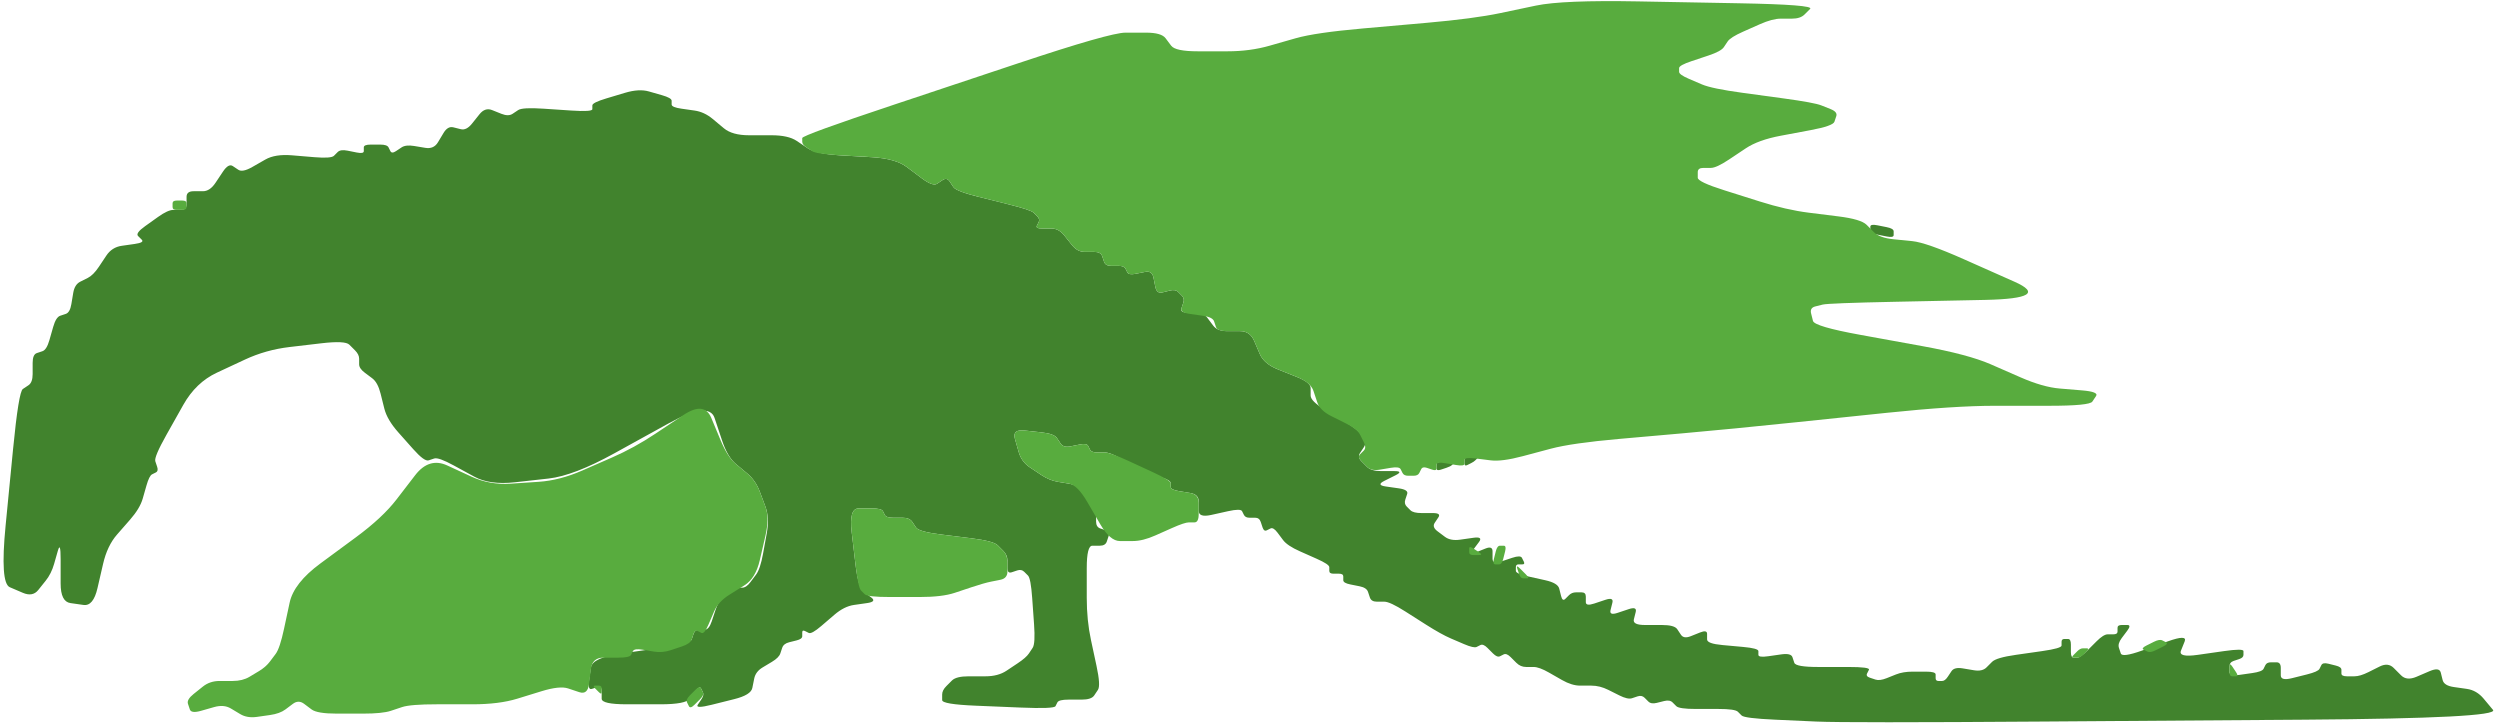
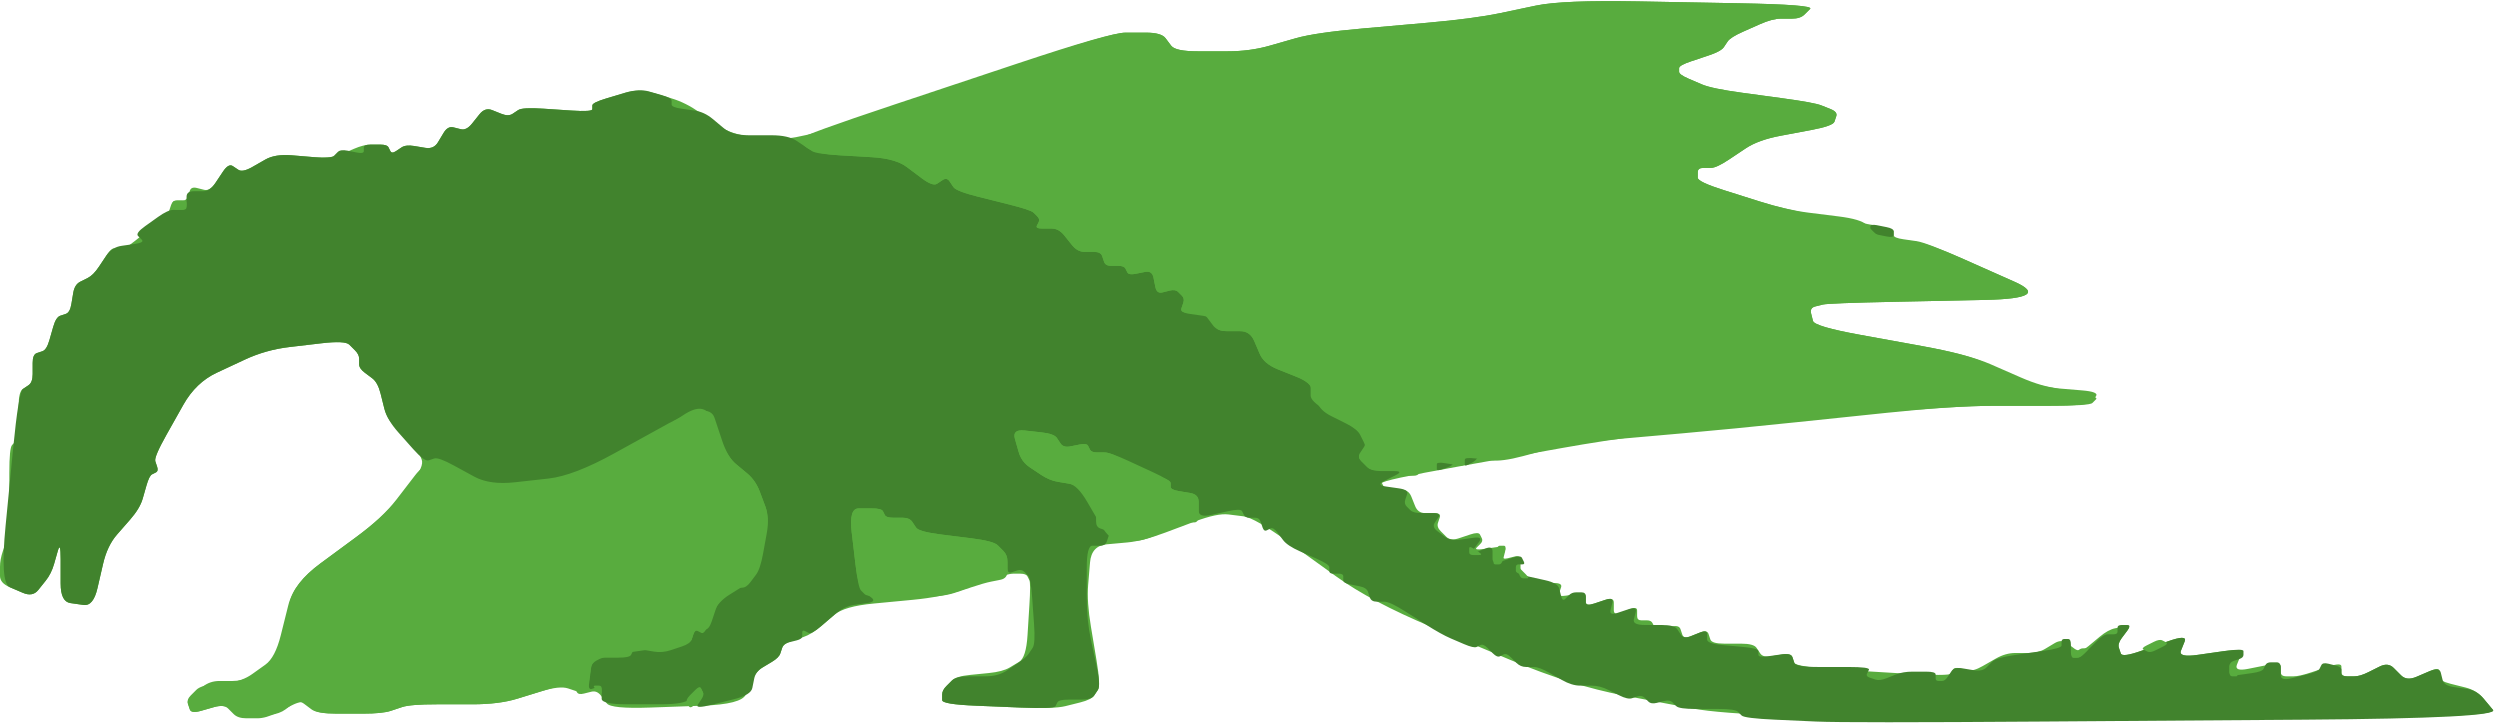
<svg xmlns="http://www.w3.org/2000/svg" viewBox="0 0 536 155" width="536" height="155">
+   <path data-wing-backing="true" fill="rgb(88,172,62)" d="M329.3 1.2L329.3 1.2Q335 0 351.2 0.3L372.8 0.7Q389 1 388.1 1.9L386.9 3.1Q386 4 384.2 4L381.8 4Q380 4 377.3 5.2L373.7 6.8Q371 8 370.4 8.9L369.6 10.1Q369 11 366.3 11.9L362.7 13.1Q360 14 360 14.6L360 15.4Q360 16 362.1 16.9L364.9 18.1Q367 19 373.6 19.9L382.4 21.1Q389 22 390.5 22.6L392.5 23.4Q394 24 393.7 24.9L393.3 26.1Q393 27 388.2 27.9L381.8 29.1Q377 30 374.3 31.8L370.7 34.2Q368 36 366.8 36L365.2 36Q364 36 364 36.9L364 38.1Q364 39 369.7 40.8L377.3 43.2Q383 45 389.9 46.2L399.1 47.8Q406 49 406 49.6L406 50.4Q406 51 408.1 51.3L410.9 51.7Q413 52 421.1 55.6L431.9 60.4Q440 64 425.6 64.3L406.4 64.7Q392 65 390.8 65.3L389.2 65.7Q388 66 388.3 67.2L388.7 68.8Q389 70 398.9 71.8L412.1 74.2Q422 76 425.6 77.8L430.4 80.2Q434 82 438.8 82.9L445.2 84.1Q450 85 449.4 85.6L448.6 86.4Q448 87 439.3 87L427.7 87Q419 87 398.9 88.8L372.1 91.2Q352 93 335.2 96L312.8 100Q296 103 296.3 103.6L296.7 104.4Q297 105 298.5 105L300.5 105Q302 105 302.6 106.5L303.4 108.5Q304 110 305.5 110L307.5 110Q309 110 308.7 110.9L308.3 112.1Q308 113 308.9 113.9L310.1 115.1Q311 116 312.8 115.4L315.2 114.6Q317 114 317.3 114.6L317.7 115.4Q318 116 317.4 116.6L316.6 117.4Q316 118 318.1 117.7L320.9 117.3Q323 117 322.7 117.9L322.3 119.1Q322 120 323.2 119.7L324.8 119.3Q326 119 326 120.2L326 121.8Q326 123 326.9 123.6L328.1 124.4Q329 125 330.8 125L333.2 125Q335 125 334.7 125.9L334.3 127.1Q334 128 335.8 127.7L338.2 127.3Q340 127 340 127.9L340 129.1Q340 130 341.8 129.4L344.2 128.6Q346 128 346 129.2L346 130.8Q346 132 347.5 131.4L349.5 130.6Q351 130 351 130.9L351 132.1Q351 133 351.9 133L353.1 133Q354 133 354.3 133.6L354.7 134.4Q355 135 356.5 134.7L358.5 134.3Q360 134 360.3 134.9L360.7 136.1Q361 137 362.5 136.4L364.5 135.6Q366 135 366.3 135.9L366.7 137.1Q367 138 369.7 138L373.3 138Q376 138 376.6 138.9L377.4 140.1Q378 141 379.8 140.7L382.2 140.3Q384 140 384.3 140.9L384.7 142.1Q385 143 394.9 143.6L408.1 144.4Q418 145 418.3 144.4L418.7 143.6Q419 143 420.2 143.3L421.8 143.7Q423 144 425.1 142.8L427.9 141.2Q430 140 432.1 140L434.9 140Q437 140 438.5 139.1L440.5 137.9Q442 137 443.2 137.9L444.8 139.1Q446 140 447.8 138.5L450.2 136.5Q452 135 453.5 134.7L455.5 134.3Q457 134 456.1 135.2L454.9 136.8Q454 138 454.3 138.9L454.7 140.1Q455 141 459.2 139.5L464.8 137.5Q469 136 468.4 137.5L467.6 139.5Q467 141 471.2 140.4L476.8 139.6Q481 139 480.4 140.5L479.6 142.5Q479 144 482 143.4L486 142.6Q489 142 489 142.9L489 144.1Q489 145 490.2 145L491.8 145Q493 145 495.7 144.1L499.3 142.9Q502 142 502 142.9L502 144.1Q502 145 503.2 145L504.8 145Q506 145 507.8 144.1L510.2 142.9Q512 142 513.2 143.2L514.8 144.8Q516 146 518.1 145.1L520.9 143.9Q523 143 523 143.9L523 145.1Q523 146 525.4 146.6L528.6 147.4Q531 148 532.5 149.8L534.5 152.2Q536 154 487.4 154L422.6 154Q374 154 362.9 151.9L348.1 149.1Q337 147 324.1 141.6L306.9 134.4Q294 129 286.5 123.6L276.5 116.4Q269 111 266.6 110.7L263.4 110.3Q261 110 256.2 111.8L249.8 114.2Q245 116 241.7 116.3L237.3 116.7Q234 117 233.7 120.6L233.3 125.4Q233 129 233.9 134.4L235.1 141.6Q236 147 235.4 147.9L234.6 149.1Q234 150 231.6 150.6L228.4 151.4Q226 152 218.8 151.7L209.2 151.3Q202 151 202 150.1L202 148.9Q202 148 202.9 147.1L204.1 145.9Q205 145 208 144.7L212 144.3Q215 144 216.5 143.1L218.5 141.9Q220 141 220.3 136.2L220.7 129.8Q221 125 220.7 124.4L220.3 123.6Q220 123 218.8 123L217.2 123Q216 123 211.8 124.5L206.2 126.5Q202 128 195.7 128.6L187.3 129.4Q181 130 178.9 131.8L176.1 134.2Q174 136 172.2 136.6L169.8 137.4Q168 138 167.7 138.9L167.3 140.1Q167 141 165.5 141.9L163.5 143.1Q162 144 161.1 146.1L159.9 148.9Q159 151 150.6 151.3L139.4 151.7Q131 152 130.1 150.8L128.9 149.2Q128 148 126.8 148.3L125.2 148.7Q124 149 123.7 148.4L123.3 147.6Q123 147 122.1 147L120.9 147Q120 147 116.1 148.2L110.9 149.8Q107 151 101.3 151L93.7 151Q88 151 86.2 151.6L83.8 152.4Q82 153 77.8 153L72.2 153Q68 153 67.1 152.1L65.9 150.9Q65 150 62.6 151.2L59.4 152.8Q57 154 55.2 154L52.8 154Q51 154 50.1 153.1L48.9 151.9Q48 151 45.9 151.6L43.1 152.4Q41 153 40.7 152.1L40.3 150.9Q40 150 40.9 149.1L42.1 147.9Q43 147 45.7 146.7L49.3 146.3Q52 146 54.1 144.5L56.9 142.5Q59 141 60.2 136.2L61.8 129.8Q63 125 68.7 120.8L76.3 115.2Q82 111 84.7 107.7L88.3 103.3Q91 100 90.4 98.5L89.6 96.5Q89 95 87.2 93.5L84.8 91.5Q83 90 82.4 87.6L81.6 84.4Q81 82 79.8 81.1L78.2 79.9Q77 79 77 78.1L77 76.9Q77 76 76.1 75.1L74.9 73.9Q74 73 68.9 73.6L62.1 74.4Q57 75 52.5 77.1L46.5 79.9Q42 82 39.3 86.8L35.7 93.2Q33 98 33.3 98.9L33.7 100.1Q34 101 33.4 101.3L32.6 101.7Q32 102 31.4 104.1L30.6 106.9Q30 109 27.9 111.4L25.1 114.6Q23 117 22.1 120.9L20.9 126.1Q20 130 17.9 129.7L15.1 129.3Q13 129 13 125.1L13 119.9Q13 116 12.4 118.1L11.6 120.9Q11 123 9.8 124.5L8.2 126.5Q7 128 4.9 127.1L2.1 125.9Q0 125 0 123.5L0 121.5Q0 120 0.6 118.2L1.4 115.8Q2 114 2 108.6L2 101.4Q2 96 2.6 95.4L3.4 94.6Q4 94 4 91L4 87Q4 84 4.9 83.4L6.1 82.6Q7 82 7 80.2L7 77.8Q7 76 7.9 75.7L9.1 75.3Q10 75 10.6 72.9L11.4 70.1Q12 68 12.9 67.7L14.1 67.3Q15 67 15.3 65.2L15.7 62.8Q16 61 17.2 60.4L18.8 59.6Q20 59 21.2 57.2L22.8 54.8Q24 53 24.6 53.3L25.4 53.7Q26 54 29 51.6L33 48.4Q36 46 36.3 45.1L36.7 43.9Q37 43 37.9 43L39.1 43Q40 43 40.3 42.1L40.7 40.9Q41 40 42.2 40.3L43.8 40.7Q45 41 46.2 39.2L47.8 36.8Q49 35 49.9 35.6L51.1 36.4Q52 37 54.1 35.8L56.9 34.2Q59 33 62.6 33.3L67.4 33.7Q71 34 73.1 33.1L75.9 31.9Q78 31 79.5 31L81.5 31Q83 31 83.3 31.6L83.7 32.4Q84 33 84.9 32.4L86.1 31.6Q87 31 88.8 31.3L91.2 31.7Q93 32 93.9 30.5L95.1 28.5Q96 27 97.2 27.3L98.8 27.7Q100 28 101.2 26.5L102.8 24.5Q104 23 105.5 23.6L107.5 24.4Q109 25 109.9 24.4L111.1 23.6Q112 23 116.5 23.3L122.5 23.7Q127 24 127 23.4L127 22.6Q127 22 130 21.1L134 19.9Q137 19 140 19.9L144 21.1Q147 22 150 24.1L154 26.9Q157 29 161.5 29.3L167.5 29.7Q172 30 191.8 23.1L218.2 13.9Q238 7 241.3 7L245.7 7Q249 7 249.9 8.2L251.1 9.8Q252 11 256.8 11L263.2 11Q268 11 272.2 9.8L277.8 8.2Q282 7 292.2 6.1L305.8 4.9Q316 4 321.7 2.8Z" />
  <path fill="rgb(65,131,45)" d="M134 19.9L134 19.9Q137 19 139.1 19.6L141.9 20.4Q144 21 144 21.6L144 22.4Q144 23 146.1 23.3L148.9 23.7Q151 24 152.8 25.5L155.2 27.5Q157 29 160.6 29L165.4 29Q169 29 170.8 30.2L173.2 31.8Q175 33 180.1 33.3L186.9 33.7Q192 34 194.4 35.8L197.6 38.2Q200 40 200.9 39.4L202.1 38.6Q203 38 203.6 38.9L204.4 40.1Q205 41 209.8 42.2L216.2 43.8Q221 45 221.6 45.6L222.4 46.4Q223 47 222.7 47.6L222.3 48.4Q222 49 223.5 49L225.5 49Q227 49 228.2 50.5L229.8 52.5Q231 54 232.5 54L234.5 54Q236 54 236.3 54.9L236.7 56.1Q237 57 238.2 57L239.8 57Q241 57 241.3 57.6L241.7 58.4Q242 59 243.5 58.7L245.5 58.3Q247 58 247.3 59.5L247.7 61.5Q248 63 249.2 62.7L250.8 62.3Q252 62 252.6 62.6L253.4 63.4Q254 64 253.7 64.9L253.3 66.1Q253 67 254.5 67L256.5 67Q258 67 258.9 68.2L260.1 69.8Q261 71 263.1 71L265.9 71Q268 71 268.9 73.1L270.1 75.9Q271 78 274 79.2L278 80.8Q281 82 281 83.2L281 84.8Q281 86 284 87.8L288 90.2Q291 92 291.6 92.9L292.4 94.1Q293 95 292.4 95.9L291.6 97.1Q291 98 291.9 98.9L293.1 100.1Q294 101 296.1 101L298.9 101Q301 101 299.2 101.9L296.8 103.1Q295 104 297.1 104.3L299.9 104.7Q302 105 301.7 105.9L301.3 107.1Q301 108 301.6 108.6L302.4 109.4Q303 110 304.8 110L307.2 110Q309 110 308.4 110.9L307.6 112.1Q307 113 308.2 113.9L309.8 115.1Q311 116 313.1 115.7L315.9 115.3Q318 115 317.1 116.2L315.9 117.8Q315 119 316.5 118.4L318.5 117.6Q320 117 320 118.2L320 119.8Q320 121 321.8 120.4L324.2 119.6Q326 119 326.3 119.6L326.7 120.4Q327 121 326.4 121L325.6 121Q325 121 325 121.6L325 122.4Q325 123 327.7 123.6L331.3 124.4Q334 125 334.3 126.2L334.7 127.8Q335 129 335.6 128.4L336.4 127.6Q337 127 337.9 127L339.1 127Q340 127 340 127.9L340 129.1Q340 130 341.8 129.4L344.2 128.6Q346 128 345.7 129.2L345.3 130.8Q345 132 346.8 131.4L349.2 130.6Q351 130 350.7 131.2L350.3 132.8Q350 134 352.7 134L356.3 134Q359 134 359.6 134.9L360.4 136.1Q361 137 362.5 136.4L364.5 135.6Q366 135 366 135.9L366 137.1Q366 138 369.3 138.3L373.7 138.7Q377 139 377 139.6L377 140.4Q377 141 379.1 140.7L381.9 140.3Q384 140 384.3 140.9L384.7 142.1Q385 143 389.8 143L396.2 143Q401 143 400.7 143.6L400.3 144.4Q400 145 400.9 145.3L402.1 145.7Q403 146 404.5 145.4L406.5 144.6Q408 144 410.1 144L412.9 144Q415 144 415 144.6L415 145.4Q415 146 415.6 146L416.4 146Q417 146 417.6 145.1L418.4 143.9Q419 143 420.8 143.3L423.2 143.7Q425 144 425.9 143.1L427.1 141.9Q428 141 432.2 140.4L437.8 139.6Q442 139 442 138.4L442 137.6Q442 137 442.6 137L443.4 137Q444 137 444 138.2L444 139.8Q444 141 444.6 141L445.4 141Q446 141 447.5 139.5L449.5 137.5Q451 136 451.9 136L453.1 136Q454 136 454 135.4L454 134.6Q454 134 454.9 134L456.1 134Q457 134 456.1 135.2L454.9 136.8Q454 138 454.3 138.9L454.7 140.1Q455 141 459.2 139.5L464.8 137.5Q469 136 468.4 137.5L467.6 139.5Q467 141 471.2 140.4L476.8 139.6Q481 139 481 139.6L481 140.4Q481 141 480.1 141.3L478.9 141.7Q478 142 478 142.9L478 144.1Q478 145 480.1 144.7L482.9 144.3Q485 144 485.3 143.4L485.7 142.6Q486 142 486.9 142L488.1 142Q489 142 489 143.2L489 144.8Q489 146 491.4 145.4L494.6 144.6Q497 144 497.3 143.4L497.7 142.6Q498 142 499.2 142.3L500.8 142.7Q502 143 502 143.6L502 144.4Q502 145 503.2 145L504.8 145Q506 145 507.8 144.1L510.2 142.9Q512 142 513.2 143.2L514.8 144.8Q516 146 518.1 145.1L520.9 143.9Q523 143 523.3 144.2L523.7 145.8Q524 147 526.1 147.3L528.9 147.7Q531 148 532.5 149.8L534.5 152.2Q536 154 494 154.3L438 154.7Q396 155 389.4 154.7L380.6 154.3Q374 154 373.4 153.4L372.6 152.6Q372 152 368.4 152L363.6 152Q360 152 359.4 151.4L358.6 150.6Q358 150 356.8 150.3L355.2 150.7Q354 151 353.4 150.4L352.6 149.6Q352 149 351.1 149.3L349.9 149.7Q349 150 347.2 149.1L344.8 147.9Q343 147 341.2 147L338.8 147Q337 147 334.9 145.8L332.1 144.2Q330 143 328.8 143L327.2 143Q326 143 325.1 142.1L323.9 140.9Q323 140 322.4 140.3L321.6 140.7Q321 141 320.1 140.1L318.9 138.9Q318 138 317.4 138.3L316.6 138.7Q316 139 313.9 138.1L311.1 136.9Q309 136 305.7 133.9L301.3 131.1Q298 129 296.8 129L295.2 129Q294 129 293.7 128.1L293.3 126.9Q293 126 291.5 125.7L289.5 125.3Q288 125 288 124.4L288 123.6Q288 123 287.1 123L285.9 123Q285 123 285 122.4L285 121.6Q285 121 282.3 119.8L278.7 118.2Q276 117 275.1 115.8L273.9 114.2Q273 113 272.4 113.3L271.6 113.7Q271 114 270.7 113.1L270.3 111.9Q270 111 269.1 111L267.9 111Q267 111 266.7 110.4L266.3 109.6Q266 109 263.3 109.6L259.7 110.4Q257 111 257 109.5L257 107.5Q257 106 255.2 105.7L252.8 105.3Q251 105 251 104.4L251 103.6Q251 103 249.2 102.4L246.8 101.6Q245 101 242.9 99.8L240.1 98.2Q238 97 236.8 97L235.2 97Q234 97 233.7 96.4L233.3 95.6Q233 95 231.5 95.3L229.5 95.7Q228 96 227.4 95.1L226.6 93.9Q226 93 223.3 92.7L219.7 92.3Q217 92 217.6 94.1L218.4 96.9Q219 99 220.8 100.2L223.2 101.8Q225 103 226.8 103.3L229.2 103.7Q231 104 232.2 105.5L233.8 107.5Q235 109 235 110.2L235 111.8Q235 113 235.9 113.3L237.1 113.7Q238 114 237.7 114.9L237.3 116.1Q237 117 235.8 117L234.2 117Q233 117 233 121.8L233 128.2Q233 133 233.9 137.2L235.1 142.8Q236 147 235.4 147.9L234.6 149.1Q234 150 231.9 150L229.1 150Q227 150 226.7 150.6L226.3 151.4Q226 152 218.8 151.7L209.2 151.3Q202 151 202 150.1L202 148.9Q202 148 202.9 147.1L204.1 145.9Q205 145 207.7 145L211.3 145Q214 145 215.8 143.8L218.2 142.2Q220 141 220.6 140.1L221.4 138.9Q222 138 221.7 133.8L221.3 128.2Q221 124 220.4 123.4L219.6 122.6Q219 122 218.1 122.3L216.9 122.7Q216 123 216 121.8L216 120.2Q216 119 215.1 118.1L213.9 116.9Q213 116 208.2 115.4L201.8 114.6Q197 114 196.4 113.1L195.6 111.9Q195 111 193.5 111L191.5 111Q190 111 189.7 110.4L189.3 109.6Q189 109 186.9 109L184.1 109Q182 109 182.6 114.1L183.4 120.9Q184 126 185.2 126.9L186.8 128.1Q188 129 185.9 129.3L183.1 129.7Q181 130 178.9 131.8L176.1 134.2Q174 136 173.4 135.7L172.6 135.3Q172 135 172 135.6L172 136.4Q172 137 170.8 137.3L169.2 137.7Q168 138 167.7 138.9L167.3 140.1Q167 141 165.5 141.9L163.5 143.1Q162 144 161.7 145.5L161.3 147.5Q161 149 157.4 149.9L152.6 151.1Q149 152 149.6 151.1L150.4 149.9Q151 149 150.7 148.4L150.3 147.6Q150 147 149.1 148.2L147.9 149.8Q147 151 141.6 151L134.4 151Q129 151 129 149.8L129 148.2Q129 147 128.1 147.3L126.9 147.7Q126 148 126.3 145.9L126.7 143.1Q127 141 133.3 140.1L141.7 138.9Q148 138 148.3 137.1L148.7 135.9Q149 135 149.9 135L151.1 135Q152 135 152.6 133.2L153.4 130.8Q154 129 154.9 128.1L156.1 126.9Q157 126 157.9 126L159.1 126Q160 126 160.9 124.8L162.1 123.2Q163 122 163.6 118.7L164.4 114.3Q165 111 164.1 108.6L162.9 105.4Q162 103 160.2 101.5L157.8 99.5Q156 98 154.8 94.4L153.2 89.6Q152 86 143.3 90.8L131.7 97.2Q123 102 117.6 102.6L110.4 103.4Q105 104 101.7 102.2L97.3 99.8Q94 98 93.1 98.3L91.9 98.7Q91 99 88.6 96.3L85.4 92.7Q83 90 82.4 87.6L81.6 84.4Q81 82 79.8 81.1L78.2 79.9Q77 79 77 78.1L77 76.9Q77 76 76.1 75.1L74.9 73.9Q74 73 68.9 73.6L62.1 74.4Q57 75 52.5 77.1L46.5 79.9Q42 82 39.3 86.8L35.7 93.2Q33 98 33.3 98.9L33.7 100.1Q34 101 33.4 101.3L32.6 101.7Q32 102 31.4 104.1L30.6 106.9Q30 109 27.9 111.4L25.1 114.6Q23 117 22.1 120.9L20.9 126.1Q20 130 17.9 129.7L15.1 129.3Q13 129 13 125.1L13 119.9Q13 116 12.4 118.1L11.6 120.9Q11 123 9.8 124.5L8.2 126.5Q7 128 4.9 127.1L2.1 125.9Q0 125 1.2 112.7L2.8 96.3Q4 84 4.9 83.4L6.1 82.6Q7 82 7 80.2L7 77.8Q7 76 7.9 75.7L9.1 75.3Q10 75 10.6 72.9L11.4 70.1Q12 68 12.9 67.7L14.1 67.3Q15 67 15.3 65.2L15.7 62.8Q16 61 17.2 60.4L18.8 59.6Q20 59 21.2 57.2L22.8 54.8Q24 53 26.1 52.7L28.9 52.3Q31 52 30.4 51.4L29.6 50.6Q29 50 31.1 48.5L33.9 46.5Q36 45 37.2 45L38.8 45Q40 45 40 43.8L40 42.2Q40 41 41.5 41L43.5 41Q45 41 46.2 39.2L47.8 36.8Q49 35 49.9 35.6L51.1 36.4Q52 37 54.1 35.8L56.9 34.2Q59 33 62.6 33.3L67.4 33.7Q71 34 71.6 33.4L72.4 32.6Q73 32 74.5 32.3L76.5 32.7Q78 33 78 32.4L78 31.6Q78 31 79.5 31L81.5 31Q83 31 83.3 31.6L83.7 32.4Q84 33 84.9 32.4L86.1 31.6Q87 31 88.8 31.3L91.2 31.7Q93 32 93.9 30.5L95.1 28.5Q96 27 97.2 27.3L98.8 27.7Q100 28 101.2 26.5L102.8 24.5Q104 23 105.5 23.6L107.5 24.4Q109 25 109.9 24.4L111.1 23.6Q112 23 116.5 23.3L122.5 23.7Q127 24 127 23.4L127 22.6Q127 22 130 21.1ZM401 48.6L401 48.6Q401 48 402.5 48.3L404.5 48.7Q406 49 406 49.6L406 50.4Q406 51 404.5 50.7L402.5 50.3Q401 50 401 49.4ZM314 98.6L314 98.6Q314 98 314.9 98L316.1 98Q317 98 316.7 98.3L316.3 98.7Q316 99 315.4 99.3L314.6 99.7Q314 100 314 99.4ZM308 99.6L308 99.6Q308 99 309.2 99L310.8 99Q312 99 311.7 99.3L311.3 99.7Q311 100 310.1 100.3L308.9 100.7Q308 101 308 100.4Z" />
  <path fill="rgb(88,172,62)" d="M329.3 1.2L329.3 1.2Q335 0 351.2 0.3L372.8 0.7Q389 1 388.1 1.9L386.9 3.1Q386 4 384.2 4L381.8 4Q380 4 377.3 5.2L373.7 6.8Q371 8 370.4 8.9L369.6 10.1Q369 11 366.3 11.9L362.7 13.1Q360 14 360 14.6L360 15.4Q360 16 362.1 16.9L364.9 18.1Q367 19 373.6 19.9L382.4 21.1Q389 22 390.5 22.6L392.5 23.4Q394 24 393.7 24.9L393.3 26.1Q393 27 388.2 27.9L381.8 29.1Q377 30 374.3 31.8L370.7 34.2Q368 36 366.8 36L365.2 36Q364 36 364 36.9L364 38.1Q364 39 369.7 40.8L377.3 43.2Q383 45 387.8 45.6L394.2 46.4Q399 47 400.2 48.2L401.8 49.8Q403 51 406 51.3L410 51.7Q413 52 421.1 55.6L431.9 60.4Q440 64 425.6 64.3L406.4 64.7Q392 65 390.8 65.3L389.2 65.7Q388 66 388.3 67.2L388.7 68.8Q389 70 398.9 71.8L412.1 74.2Q422 76 426.8 78.1L433.2 80.9Q438 83 441.6 83.3L446.4 83.7Q450 84 449.4 84.9L448.6 86.1Q448 87 439.3 87L427.7 87Q419 87 404.6 88.5L385.4 90.5Q371 92 360.8 92.9L347.2 94.1Q337 95 332.5 96.2L326.5 97.8Q322 99 319.6 98.7L316.4 98.3Q314 98 314 98.6L314 99.4Q314 100 312.2 99.7L309.8 99.3Q308 99 308 99.6L308 100.4Q308 101 307.1 100.7L305.9 100.3Q305 100 304.7 100.6L304.3 101.4Q304 102 303.1 102L301.9 102Q301 102 300.7 101.4L300.3 100.6Q300 100 298.2 100.3L295.8 100.7Q294 101 293.1 100.1L291.9 98.9Q291 98 291.6 97.4L292.4 96.6Q293 96 292.4 94.8L291.6 93.2Q291 92 288.6 90.8L285.4 89.2Q283 88 282.4 86.2L281.6 83.8Q281 82 278 80.8L274 79.2Q271 78 270.1 75.9L268.9 73.1Q268 71 265.9 71L263.1 71Q261 71 260.7 70.1L260.3 68.9Q260 68 257.9 67.7L255.1 67.3Q253 67 253.3 66.1L253.7 64.9Q254 64 253.4 63.4L252.6 62.6Q252 62 250.8 62.3L249.2 62.7Q248 63 247.7 61.5L247.3 59.5Q247 58 245.5 58.3L243.5 58.7Q242 59 241.7 58.4L241.3 57.6Q241 57 239.8 57L238.2 57Q237 57 236.7 56.1L236.3 54.9Q236 54 234.5 54L232.5 54Q231 54 229.8 52.5L228.2 50.5Q227 49 225.5 49L223.5 49Q222 49 222.3 48.4L222.7 47.6Q223 47 222.4 46.4L221.6 45.6Q221 45 216.2 43.8L209.8 42.2Q205 41 204.4 40.1L203.6 38.9Q203 38 202.1 38.6L200.9 39.4Q200 40 197.6 38.2L194.4 35.8Q192 34 186.9 33.7L180.1 33.3Q175 33 174.1 32.4L172.9 31.6Q172 31 172 30.4L172 29.6Q172 29 191.8 22.4L218.2 13.6Q238 7 241.3 7L245.7 7Q249 7 249.9 8.2L251.1 9.8Q252 11 256.8 11L263.2 11Q268 11 272.2 9.8L277.8 8.2Q282 7 292.2 6.1L305.8 4.9Q316 4 321.7 2.8ZM37 43.6L37 43.6Q37 43 37.9 43L39.1 43Q40 43 40 43.6L40 44.4Q40 45 39.1 45L37.9 45Q37 45 37 44.4ZM146.5 89L146.5 89Q151 86 152.5 89.6L154.5 94.4Q156 98 157.8 99.5L160.2 101.5Q162 103 162.9 105.4L164.1 108.6Q165 111 164.1 114.9L162.9 120.1Q162 124 159.6 125.5L156.4 127.5Q154 129 153.1 131.1L151.9 133.9Q151 136 150.4 135.7L149.6 135.3Q149 135 148.7 135.9L148.3 137.1Q148 138 146.2 138.6L143.8 139.4Q142 140 140.2 139.7L137.8 139.3Q136 139 135.7 139.6L135.3 140.4Q135 141 132.6 141L129.4 141Q127 141 126.7 143.4L126.3 146.6Q126 149 124.2 148.4L121.8 147.6Q120 147 116.1 148.2L110.9 149.8Q107 151 101.3 151L93.7 151Q88 151 86.2 151.6L83.8 152.4Q82 153 77.8 153L72.2 153Q68 153 66.8 152.1L65.2 150.9Q64 150 62.8 150.9L61.2 152.1Q60 153 57.9 153.3L55.1 153.7Q53 154 51.5 153.1L49.5 151.9Q48 151 45.9 151.6L43.1 152.4Q41 153 40.7 152.1L40.3 150.9Q40 150 41.5 148.8L43.5 147.2Q45 146 47.1 146L49.9 146Q52 146 53.5 145.1L55.5 143.9Q57 143 57.9 141.8L59.1 140.2Q60 139 60.9 134.8L62.1 129.2Q63 125 68.7 120.8L76.3 115.2Q82 111 85 107.1L89 101.9Q92 98 95.9 99.8L101.1 102.2Q105 104 109.5 103.7L115.5 103.3Q120 103 124.8 100.9L131.2 98.1Q136 96 140.5 93ZM217.6 94.1L217.6 94.1Q217 92 219.7 92.3L223.3 92.7Q226 93 226.6 93.9L227.4 95.1Q228 96 229.5 95.7L231.5 95.3Q233 95 233.3 95.6L233.7 96.4Q234 97 235.2 97L236.8 97Q238 97 241.9 98.8L247.1 101.2Q251 103 251 103.6L251 104.4Q251 105 252.8 105.3L255.2 105.7Q257 106 257 107.8L257 110.2Q257 112 256.1 112L254.9 112Q254 112 251.3 113.2L247.7 114.8Q245 116 242.9 116L240.1 116Q238 116 235.9 112.4L233.1 107.6Q231 104 229.2 103.7L226.8 103.3Q225 103 223.2 101.8L220.8 100.2Q219 99 218.4 96.9ZM182.6 114.1L182.6 114.1Q182 109 184.1 109L186.9 109Q189 109 189.3 109.6L189.7 110.4Q190 111 191.5 111L193.5 111Q195 111 195.6 111.9L196.4 113.1Q197 114 201.8 114.6L208.2 115.4Q213 116 213.9 116.9L215.1 118.1Q216 119 216 120.5L216 122.5Q216 124 214.5 124.3L212.5 124.7Q211 125 208.3 125.9L204.7 127.1Q202 128 197.2 128L190.8 128Q186 128 185.4 127.4L184.6 126.6Q184 126 183.4 120.9ZM315 117.6L315 117.6Q315 117 315.9 117.6L317.1 118.4Q318 119 317.1 119L315.9 119Q315 119 315 118.4ZM320.7 118.2L320.7 118.2Q321 117 321.6 117L322.4 117Q323 117 322.7 118.2L322.3 119.8Q322 121 321.4 121L320.6 121Q320 121 320.3 119.8ZM325.3 121.9L325.3 121.9Q325 121 325.9 121.9L327.1 123.1Q328 124 327.4 124L326.6 124Q326 124 325.7 123.1ZM461.8 137.6L461.8 137.6Q463 137 463.6 137.3L464.4 137.7Q465 138 463.8 138.6L462.2 139.4Q461 140 460.4 139.7L459.6 139.3Q459 139 460.2 138.4ZM445.4 139.6L445.4 139.6Q446 139 446.6 139L447.4 139Q448 139 447.4 139.6L446.6 140.4Q446 141 445.4 141L444.6 141Q444 141 444.6 140.4ZM478 142.9L478 142.9Q478 142 478.6 142.9L479.4 144.1Q480 145 479.4 145L478.6 145Q478 145 478 144.1ZM127.6 147.6L127.6 147.6Q127 147 127.6 147L128.4 147Q129 147 129 147.6L129 148.4Q129 149 128.4 148.4ZM149.1 147.9L149.1 147.9Q150 147 150.3 147.6L150.7 148.4Q151 149 150.1 149.9L148.9 151.1Q148 152 147.7 151.4L147.3 150.6Q147 150 147.9 149.1Z" />
</svg>
